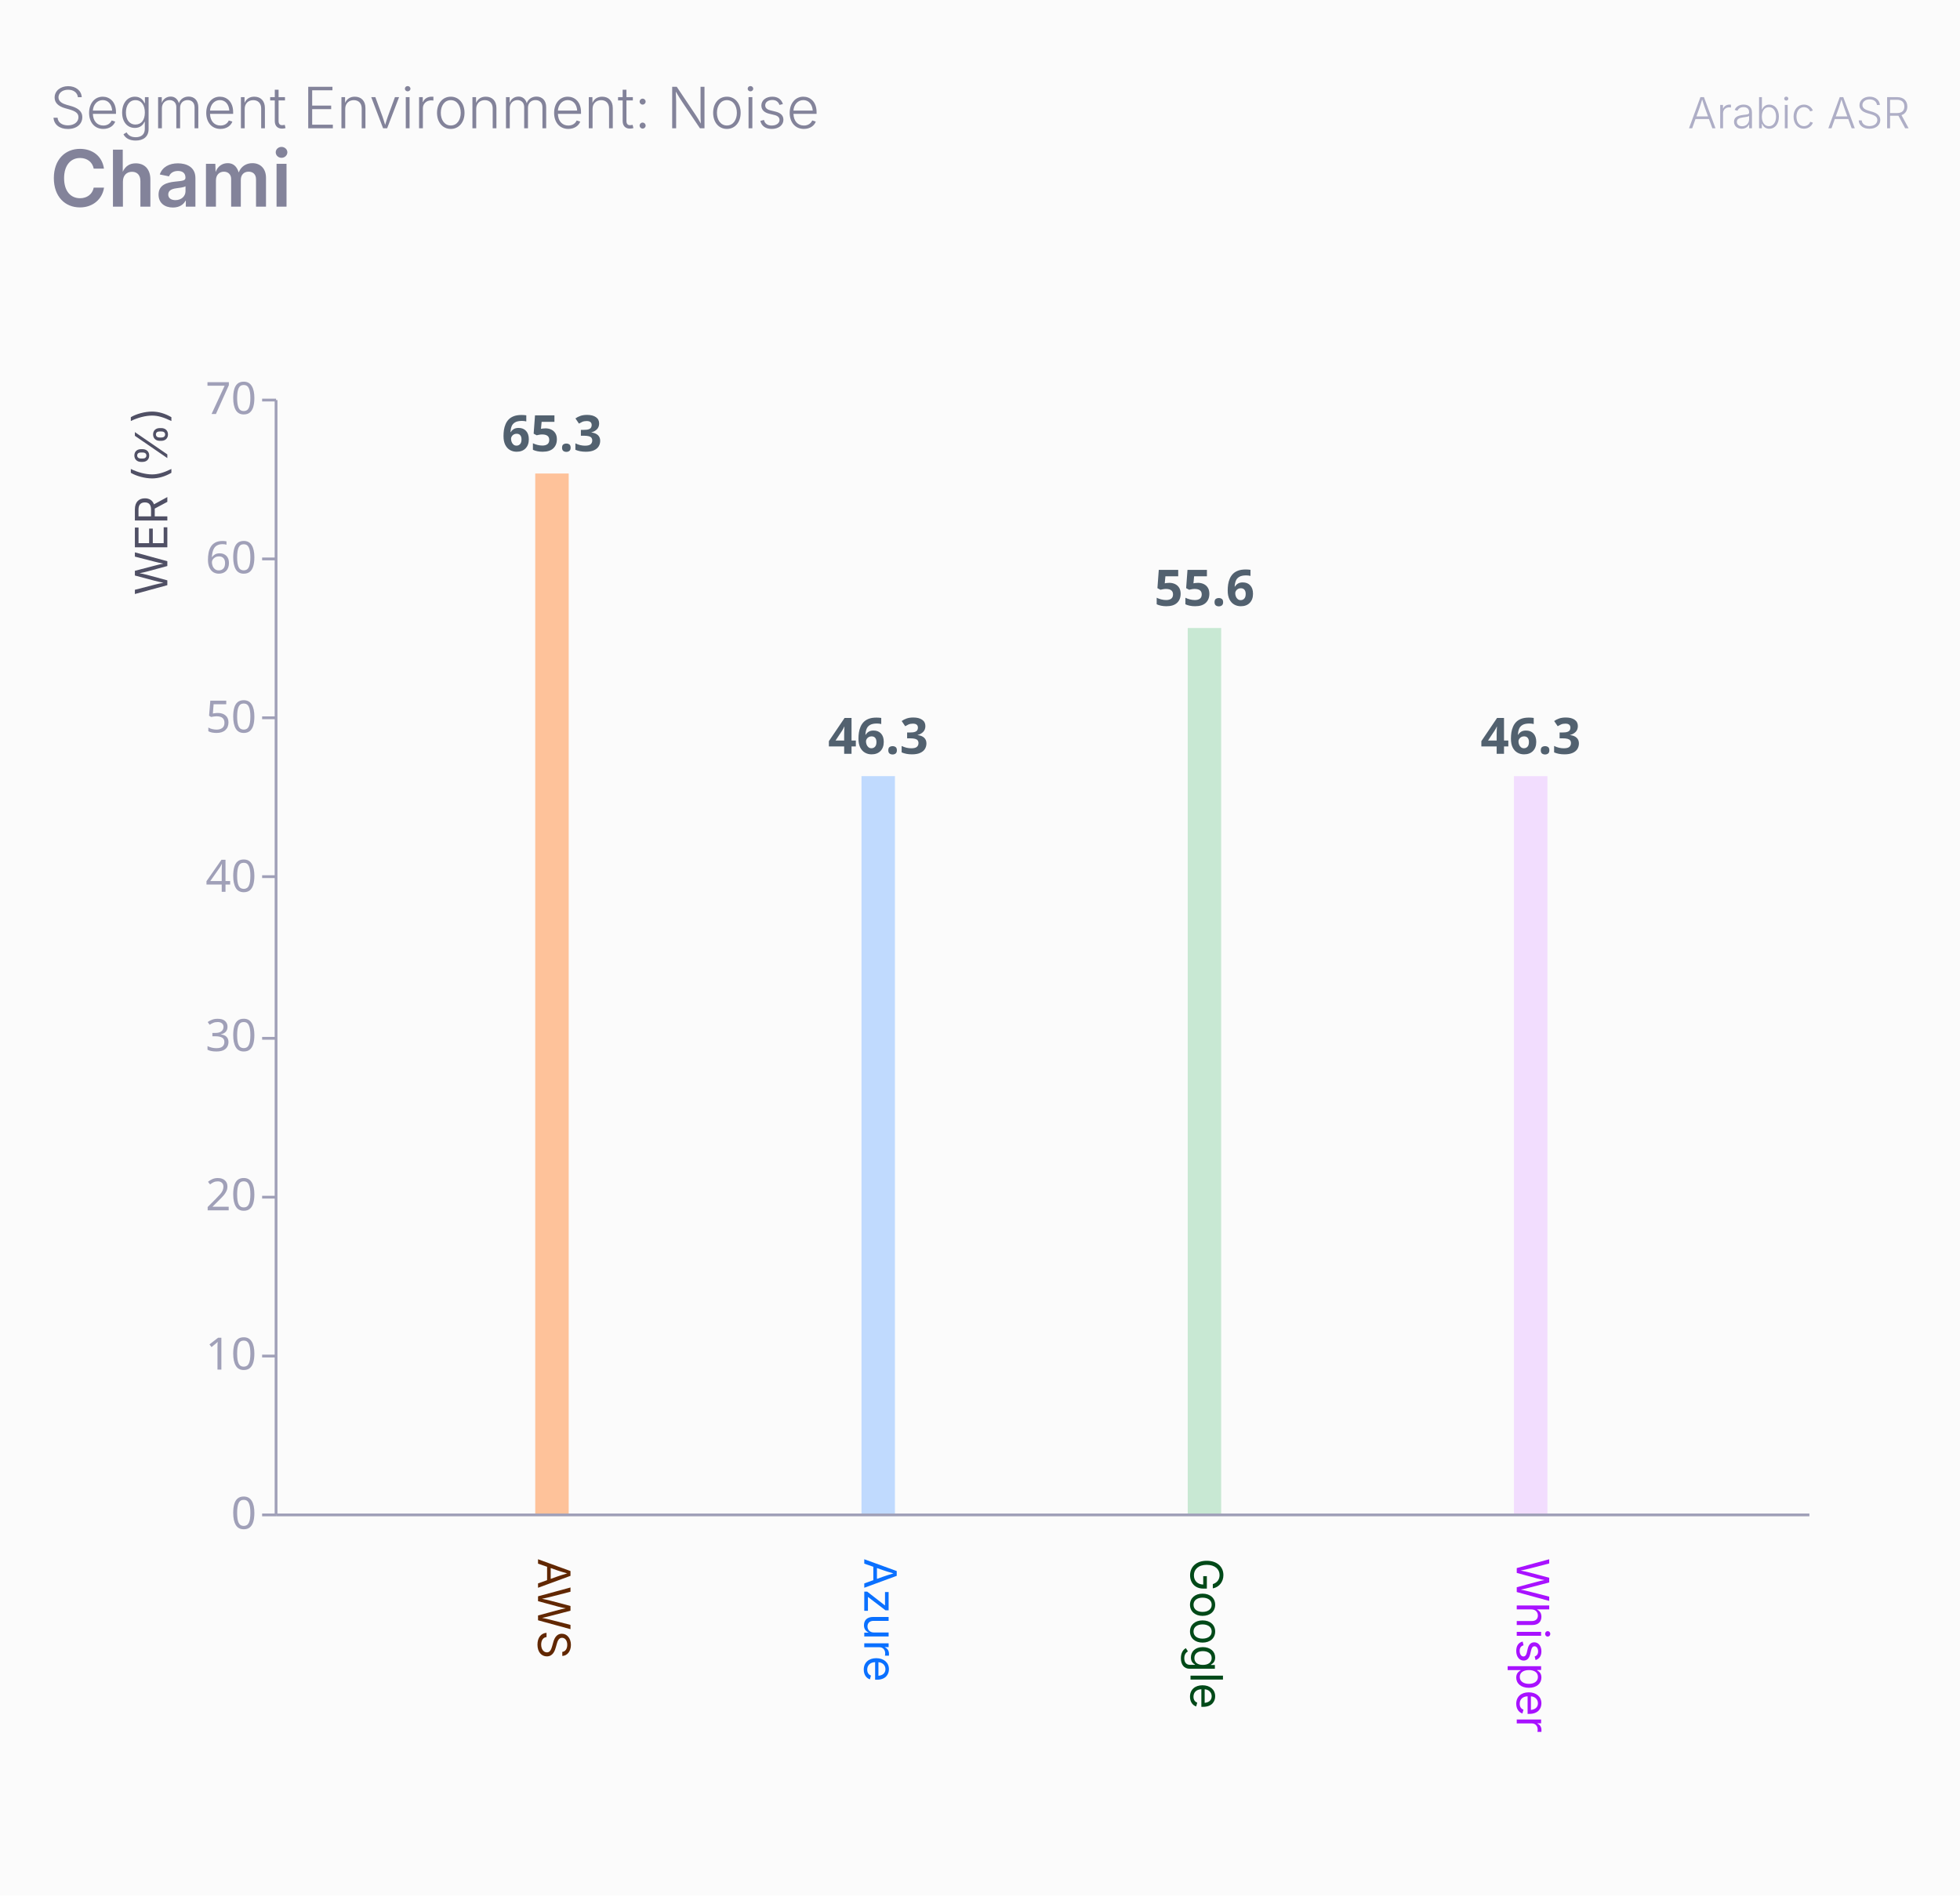
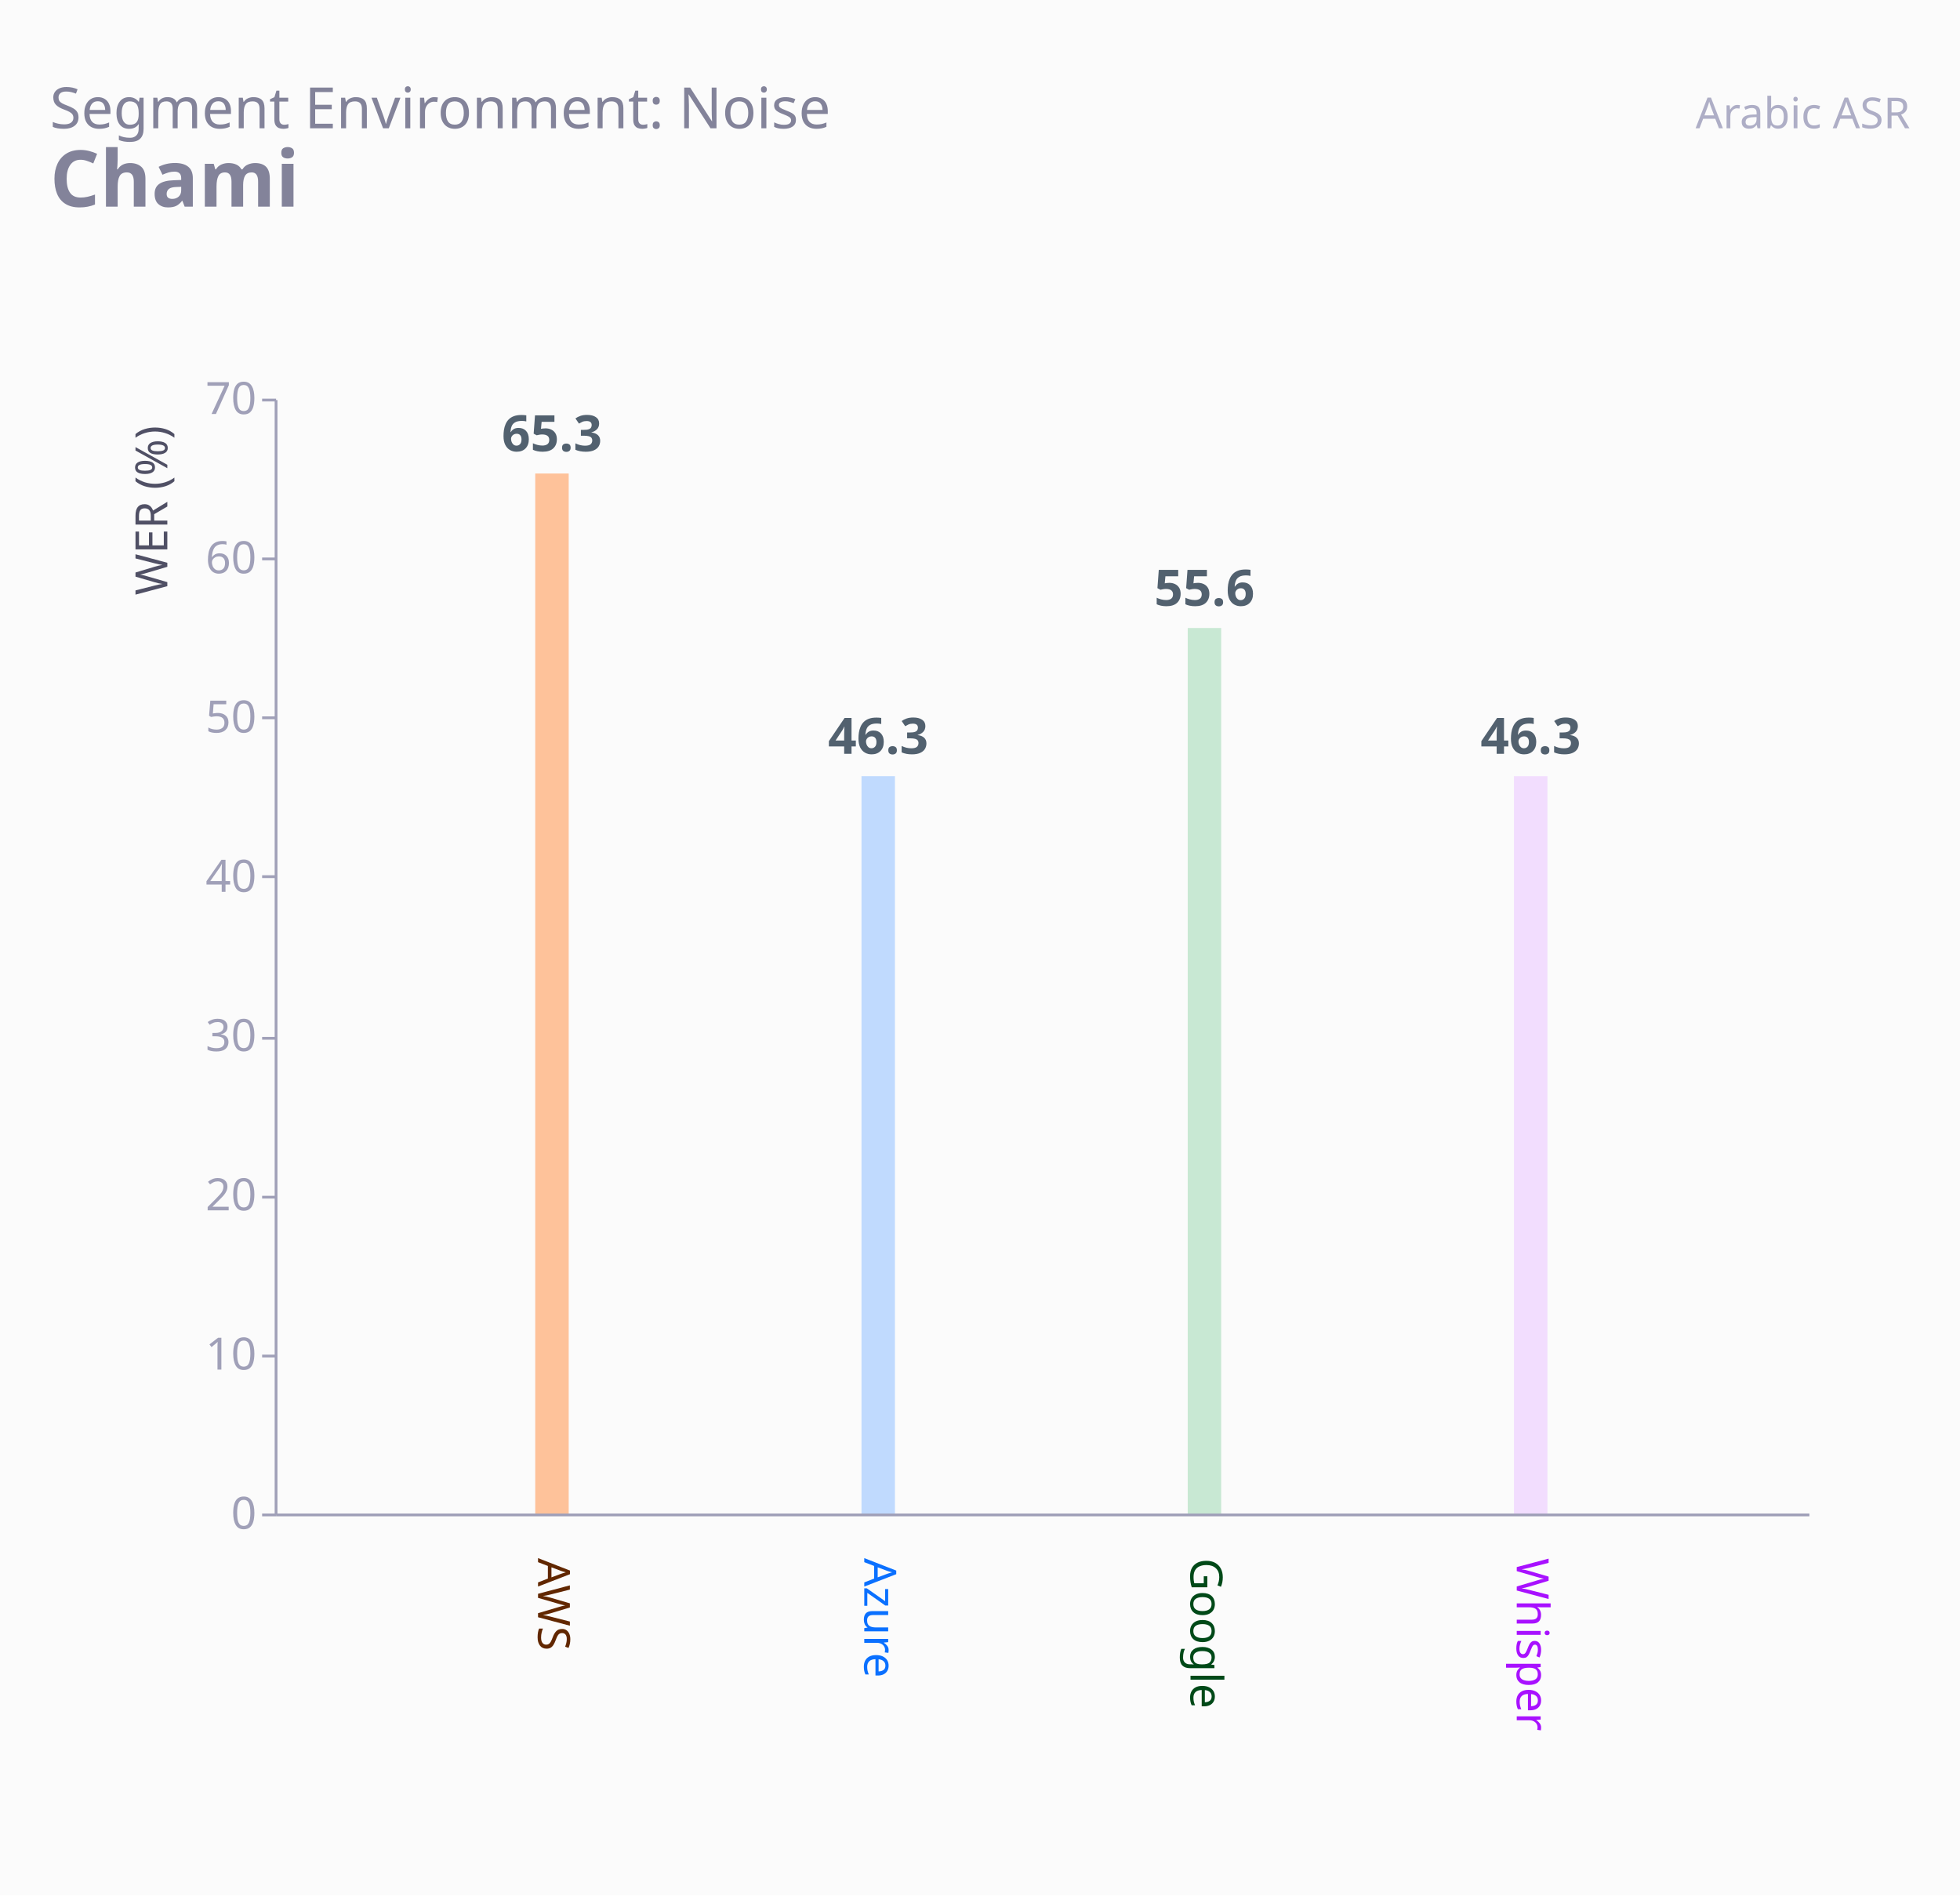
<svg xmlns="http://www.w3.org/2000/svg" width="550" height="532">
  <rect width="550" height="532" fill="#FBFBFB" />
-   <text x="536" y="36" text-anchor="end" font-family="Inter, system-ui, sans-serif" font-size="12" font-weight="300" fill="#aeaec6">Arabic ASR</text>
-   <text x="14" y="36" font-family="Inter, system-ui, sans-serif" font-size="16" font-weight="300" fill="#83839a">Segment Environment: Noise</text>
-   <text x="14" y="58" font-family="Inter, system-ui, sans-serif" font-size="22" font-weight="600" fill="#83839a">Chami</text>
+   <text x="536" y="36" text-anchor="end" font-family="TT Hoves Pro Trial" font-size="12" font-weight="300" fill="#aeaec6">Arabic ASR</text>
+   <text x="14" y="36" font-family="TT Hoves Pro Trial" font-size="16" font-weight="300" fill="#83839a">Segment Environment: Noise</text>
+   <text x="14" y="58" font-family="TT Hoves Pro Trial" font-size="22" font-weight="600" fill="#83839a">Chami</text>
  <svg y="72" version="1.1" class="marks" width="550" height="460" viewBox="0 0 626 588">
    <g fill="none" stroke-miterlimit="10" transform="translate(60,51)">
      <g class="mark-group role-frame root" role="graphics-object" aria-roledescription="group mark container">
        <g transform="translate(0,0)">
          <path class="background" aria-hidden="true" d="M0,0h550v400h-550Z" />
          <g>
            <g class="mark-group role-axis" aria-hidden="true">
              <g transform="translate(0.5,0.5)">
                <path class="background" aria-hidden="true" d="M0,0h0v0h0Z" pointer-events="none" />
                <g>
                  <g class="mark-rule role-axis-grid" pointer-events="none">
                    <line transform="translate(0,400)" x2="550" y2="0" stroke="rgba(255,255,255,0.07)" stroke-width="1" opacity="1" />
                    <line transform="translate(0,343)" x2="550" y2="0" stroke="rgba(255,255,255,0.07)" stroke-width="1" opacity="1" />
                    <line transform="translate(0,286)" x2="550" y2="0" stroke="rgba(255,255,255,0.07)" stroke-width="1" opacity="1" />
                    <line transform="translate(0,229)" x2="550" y2="0" stroke="rgba(255,255,255,0.07)" stroke-width="1" opacity="1" />
                    <line transform="translate(0,171)" x2="550" y2="0" stroke="rgba(255,255,255,0.07)" stroke-width="1" opacity="1" />
                    <line transform="translate(0,114)" x2="550" y2="0" stroke="rgba(255,255,255,0.07)" stroke-width="1" opacity="1" />
                    <line transform="translate(0,57)" x2="550" y2="0" stroke="rgba(255,255,255,0.07)" stroke-width="1" opacity="1" />
                    <line transform="translate(0,0)" x2="550" y2="0" stroke="rgba(255,255,255,0.07)" stroke-width="1" opacity="1" />
                  </g>
                </g>
                <path class="foreground" aria-hidden="true" d="" pointer-events="none" display="none" />
              </g>
            </g>
            <g class="mark-group role-axis" role="graphics-symbol" aria-roledescription="axis" aria-label="X-axis for a discrete scale with 4 values: AWS, Azure, Google, Whisper">
              <g transform="translate(0.5,400.5)">
                <path class="background" aria-hidden="true" d="M0,0h0v0h0Z" pointer-events="none" />
                <g>
                  <g class="mark-rule role-axis-domain" pointer-events="none">
                    <line transform="translate(0,0)" x2="550" y2="0" stroke="#a0a0b8" stroke-width="1" opacity="1" />
                  </g>
                </g>
                <path class="foreground" aria-hidden="true" d="" pointer-events="none" display="none" />
              </g>
            </g>
            <g class="mark-group role-axis" role="graphics-symbol" aria-roledescription="axis" aria-label="Y-axis titled 'WER (%)' for a linear scale with values from 0 to 70">
              <g transform="translate(0.5,0.5)">
                <path class="background" aria-hidden="true" d="M0,0h0v0h0Z" pointer-events="none" />
                <g>
                  <g class="mark-rule role-axis-tick" pointer-events="none">
                    <line transform="translate(0,400)" x2="-5" y2="0" stroke="#a0a0b8" stroke-width="1" opacity="1" />
                    <line transform="translate(0,343)" x2="-5" y2="0" stroke="#a0a0b8" stroke-width="1" opacity="1" />
                    <line transform="translate(0,286)" x2="-5" y2="0" stroke="#a0a0b8" stroke-width="1" opacity="1" />
                    <line transform="translate(0,229)" x2="-5" y2="0" stroke="#a0a0b8" stroke-width="1" opacity="1" />
                    <line transform="translate(0,171)" x2="-5" y2="0" stroke="#a0a0b8" stroke-width="1" opacity="1" />
                    <line transform="translate(0,114)" x2="-5" y2="0" stroke="#a0a0b8" stroke-width="1" opacity="1" />
                    <line transform="translate(0,57)" x2="-5" y2="0" stroke="#a0a0b8" stroke-width="1" opacity="1" />
                    <line transform="translate(0,0)" x2="-5" y2="0" stroke="#a0a0b8" stroke-width="1" opacity="1" />
                  </g>
                  <g class="mark-text role-axis-label" pointer-events="none">
                    <text text-anchor="end" transform="translate(-7,405)" font-family="JetBrains Mono" font-size="16px" font-weight="400" fill="#a0a0b8" opacity="1">0</text>
                    <text text-anchor="end" transform="translate(-7,347.8571)" font-family="JetBrains Mono" font-size="16px" font-weight="400" fill="#a0a0b8" opacity="1">10</text>
                    <text text-anchor="end" transform="translate(-7,290.7143)" font-family="JetBrains Mono" font-size="16px" font-weight="400" fill="#a0a0b8" opacity="1">20</text>
                    <text text-anchor="end" transform="translate(-7,233.5714)" font-family="JetBrains Mono" font-size="16px" font-weight="400" fill="#a0a0b8" opacity="1">30</text>
                    <text text-anchor="end" transform="translate(-7,176.4286)" font-family="JetBrains Mono" font-size="16px" font-weight="400" fill="#a0a0b8" opacity="1">40</text>
                    <text text-anchor="end" transform="translate(-7,119.2857)" font-family="JetBrains Mono" font-size="16px" font-weight="400" fill="#a0a0b8" opacity="1">50</text>
                    <text text-anchor="end" transform="translate(-7,62.14286)" font-family="JetBrains Mono" font-size="16px" font-weight="400" fill="#a0a0b8" opacity="1">60</text>
                    <text text-anchor="end" transform="translate(-7,5)" font-family="JetBrains Mono" font-size="16px" font-weight="400" fill="#a0a0b8" opacity="1">70</text>
                  </g>
                  <g class="mark-rule role-axis-domain" pointer-events="none">
                    <line transform="translate(0,400)" x2="0" y2="-400" stroke="#a0a0b8" stroke-width="1" opacity="1" />
                  </g>
                  <g class="mark-text role-axis-title" pointer-events="none">
-                     <text text-anchor="start" transform="translate(-36,70) rotate(-90) translate(0,-3)" font-family="Inter, system-ui, sans-serif" font-size="16px" font-weight="400" fill="#505065" opacity="1">WER (%)</text>
+                     <text text-anchor="start" transform="translate(-36,70) rotate(-90) translate(0,-3)" font-family="TT Hoves Pro Trial" font-size="16px" font-weight="400" fill="#505065" opacity="1">WER (%)</text>
                  </g>
                </g>
                <path class="foreground" aria-hidden="true" d="" pointer-events="none" display="none" />
              </g>
            </g>
            <g class="mark-rect role-mark layer_0_marks" role="graphics-object" aria-roledescription="rect mark container">
-               <path aria-label="model: Google; wer: 55.6; barColor: rgba(189, 228, 202,0.82)" role="graphics-symbol" aria-roledescription="bar" d="M327.511,82.286h12v317.714h-12Z" fill="rgba(189, 228, 202,0.82)" stroke-width="0" />
-               <path aria-label="model: AWS; wer: 65.3; barColor: rgba(255, 181, 133,0.82)" role="graphics-symbol" aria-roledescription="bar" d="M93.468,26.857h12v373.143h-12Z" fill="rgba(255, 181, 133,0.82)" stroke-width="0" />
-               <path aria-label="model: Azure; wer: 46.3; barColor: rgba(179, 211, 255,0.82)" role="graphics-symbol" aria-roledescription="bar" d="M210.489,135.429h12v264.571h-12Z" fill="rgba(179, 211, 255,0.82)" stroke-width="0" />
-               <path aria-label="model: Whisper; wer: 46.3; barColor: rgba(240, 215, 255,0.82)" role="graphics-symbol" aria-roledescription="bar" d="M444.532,135.429h12v264.571h-12Z" fill="rgba(240, 215, 255,0.82)" stroke-width="0" />
+               <path aria-label="model: Google; wer: 55.6; barColor: rgba(189,228,202,0.82)" role="graphics-symbol" aria-roledescription="bar" d="M327.511,82.286h12v317.714h-12Z" fill="rgba(189,228,202,0.82)" stroke-width="0" />
+               <path aria-label="model: AWS; wer: 65.3; barColor: rgba(255,181,133,0.82)" role="graphics-symbol" aria-roledescription="bar" d="M93.468,26.857h12v373.143h-12Z" fill="rgba(255,181,133,0.82)" stroke-width="0" />
+               <path aria-label="model: Azure; wer: 46.3; barColor: rgba(179,211,255,0.82)" role="graphics-symbol" aria-roledescription="bar" d="M210.489,135.429h12v264.571h-12Z" fill="rgba(179,211,255,0.82)" stroke-width="0" />
+               <path aria-label="model: Whisper; wer: 46.3; barColor: rgba(240,215,255,0.82)" role="graphics-symbol" aria-roledescription="bar" d="M444.532,135.429h12v264.571h-12Z" fill="rgba(240,215,255,0.82)" stroke-width="0" />
            </g>
            <g class="mark-text role-mark layer_1_marks" role="graphics-object" aria-roledescription="text mark container">
              <text aria-label="model: Google; wer: 55.6" role="graphics-symbol" aria-roledescription="text mark" text-anchor="middle" transform="translate(333.5106,74.28571)" font-family="JetBrains Mono" font-size="18px" font-weight="600" fill="#52616F">55.6</text>
              <text aria-label="model: AWS; wer: 65.3" role="graphics-symbol" aria-roledescription="text mark" text-anchor="middle" transform="translate(99.46809,18.85714)" font-family="JetBrains Mono" font-size="18px" font-weight="600" fill="#52616F">65.3</text>
              <text aria-label="model: Azure; wer: 46.3" role="graphics-symbol" aria-roledescription="text mark" text-anchor="middle" transform="translate(216.4894,127.4286)" font-family="JetBrains Mono" font-size="18px" font-weight="600" fill="#52616F">46.3</text>
              <text aria-label="model: Whisper; wer: 46.3" role="graphics-symbol" aria-roledescription="text mark" text-anchor="middle" transform="translate(450.5319,127.4286)" font-family="JetBrains Mono" font-size="18px" font-weight="600" fill="#52616F">46.3</text>
            </g>
            <g class="mark-text role-mark layer_2_marks" role="graphics-object" aria-roledescription="text mark container">
-               <text aria-label="model: Google; labelColor: #004918" role="graphics-symbol" aria-roledescription="text mark" text-anchor="start" transform="translate(333.5106,400) rotate(90) translate(16,5)" font-family="Inter, system-ui, sans-serif" font-size="16px" font-weight="400" fill="#004918">Google</text>
-               <text aria-label="model: AWS; labelColor: #612700" role="graphics-symbol" aria-roledescription="text mark" text-anchor="start" transform="translate(99.46809,400) rotate(90) translate(16,5)" font-family="Inter, system-ui, sans-serif" font-size="16px" font-weight="400" fill="#612700">AWS</text>
-               <text aria-label="model: Azure; labelColor: #0a70ff" role="graphics-symbol" aria-roledescription="text mark" text-anchor="start" transform="translate(216.4894,400) rotate(90) translate(16,5)" font-family="Inter, system-ui, sans-serif" font-size="16px" font-weight="400" fill="#0a70ff">Azure</text>
-               <text aria-label="model: Whisper; labelColor: #a811ff" role="graphics-symbol" aria-roledescription="text mark" text-anchor="start" transform="translate(450.5319,400) rotate(90) translate(16,5)" font-family="Inter, system-ui, sans-serif" font-size="16px" font-weight="400" fill="#a811ff">Whisper</text>
+               <text aria-label="model: Google; labelColor: #004918" role="graphics-symbol" aria-roledescription="text mark" text-anchor="start" transform="translate(333.5106,400) rotate(90) translate(16,5)" font-family="TT Hoves Pro Trial" font-size="16px" font-weight="400" fill="#004918">Google</text>
+               <text aria-label="model: AWS; labelColor: #612700" role="graphics-symbol" aria-roledescription="text mark" text-anchor="start" transform="translate(99.46809,400) rotate(90) translate(16,5)" font-family="TT Hoves Pro Trial" font-size="16px" font-weight="400" fill="#612700">AWS</text>
+               <text aria-label="model: Azure; labelColor: #0a70ff" role="graphics-symbol" aria-roledescription="text mark" text-anchor="start" transform="translate(216.4894,400) rotate(90) translate(16,5)" font-family="TT Hoves Pro Trial" font-size="16px" font-weight="400" fill="#0a70ff">Azure</text>
+               <text aria-label="model: Whisper; labelColor: #a811ff" role="graphics-symbol" aria-roledescription="text mark" text-anchor="start" transform="translate(450.5319,400) rotate(90) translate(16,5)" font-family="TT Hoves Pro Trial" font-size="16px" font-weight="400" fill="#a811ff">Whisper</text>
            </g>
          </g>
          <path class="foreground" aria-hidden="true" d="" display="none" />
        </g>
      </g>
    </g>
  </svg>
</svg>
